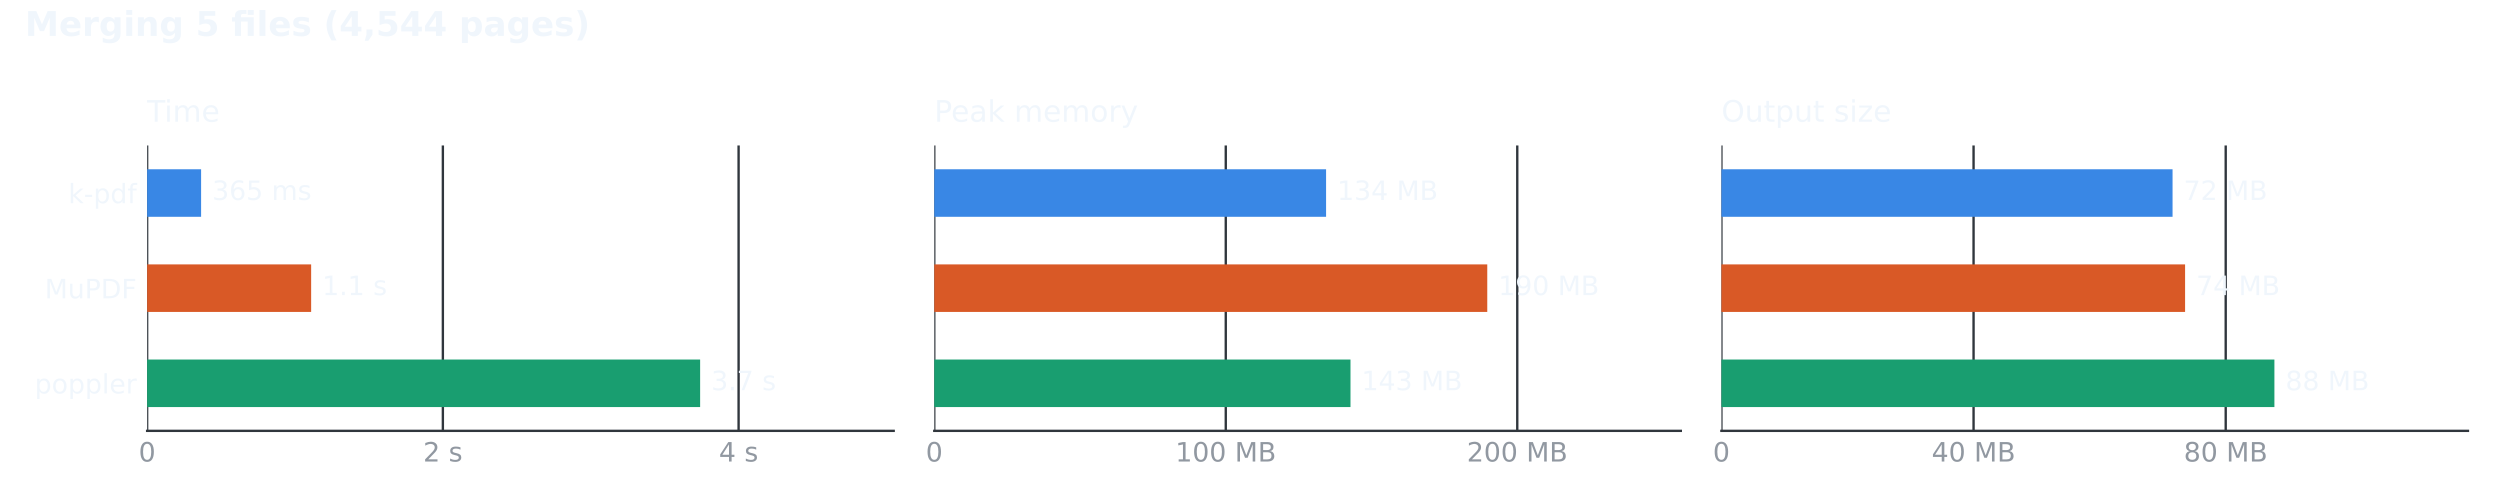
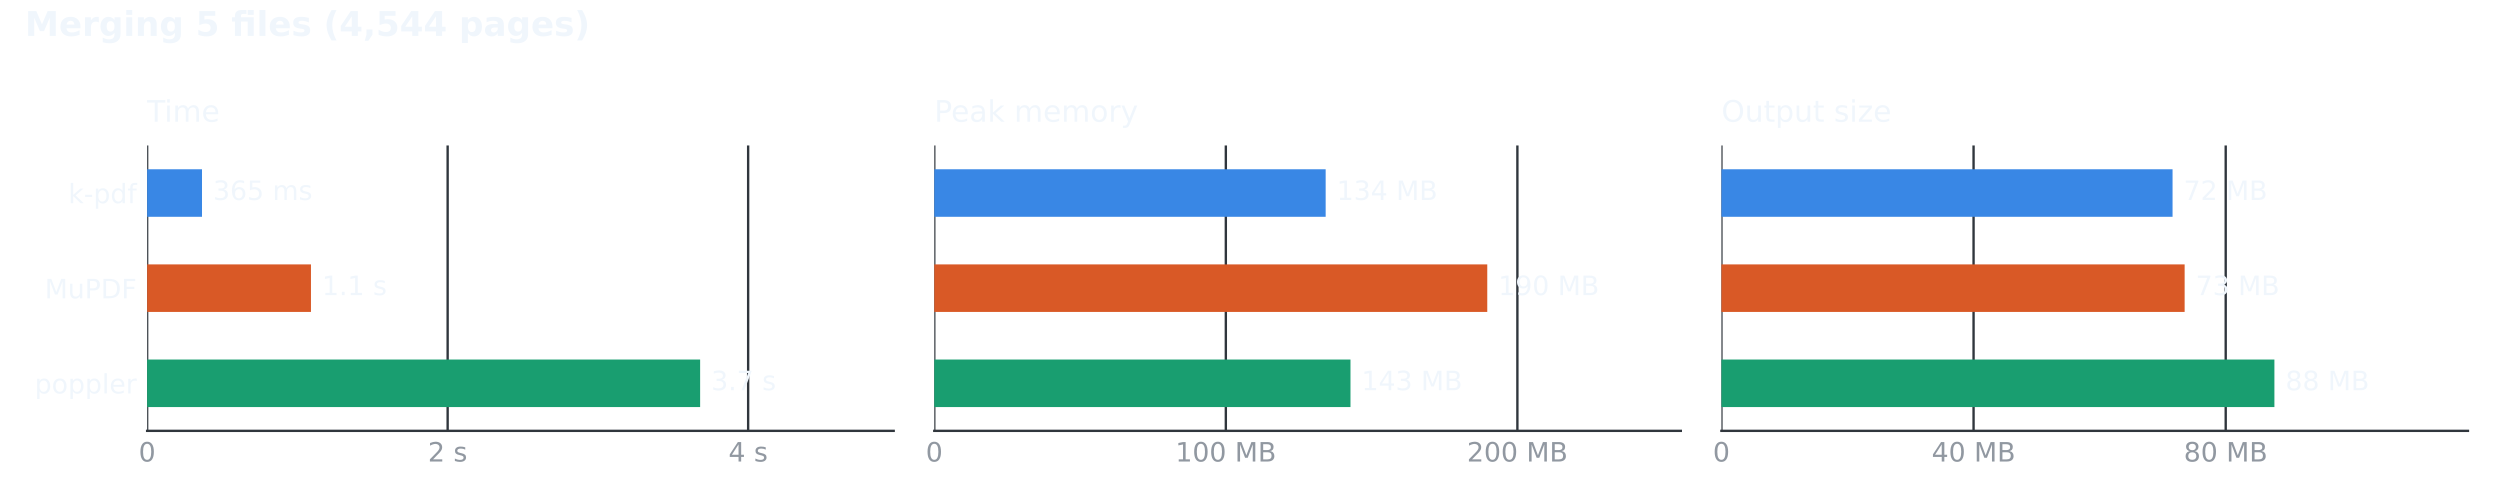
<svg xmlns="http://www.w3.org/2000/svg" xmlns:xlink="http://www.w3.org/1999/xlink" width="842.4pt" height="168.48pt" viewBox="0 0 842.4 168.48" version="1.1">
  <defs>
    <style type="text/css">*{stroke-linejoin: round; stroke-linecap: butt}</style>
  </defs>
  <g id="figure_1">
    <g id="patch_1">
      <path d="M 0 168.48  L 842.4 168.48  L 842.4 0  L 0 0  L 0 168.48  z " style="fill: none; opacity: 0" />
    </g>
    <g id="axes_1">
      <g id="patch_2">
        <path d="M 49.58 145.18  L 301.133 145.18  L 301.133 49.02  L 49.58 49.02  L 49.58 145.18  z " style="fill: none" />
      </g>
      <g id="matplotlib.axis_1">
        <g id="xtick_1">
          <g id="line2d_1">
            <path d="M 49.58 145.18  L 49.58 49.02  " clip-path="url(#pa8eb47f66b)" style="fill: none; stroke: #30363d; stroke-width: 0.8; stroke-linecap: square" />
          </g>
          <g id="line2d_2" />
          <g id="text_1">
            <g style="fill: #9198a1" transform="translate(46.71688 155.5179) scale(0.09 -0.09)">
              <defs>
                <path id="DejaVuSans-13" d="M 2034 4250  Q 1547 4250 1301 3770  Q 1056 3291 1056 2328  Q 1056 1369 1301 889  Q 1547 409 2034 409  Q 2525 409 2770 889  Q 3016 1369 3016 2328  Q 3016 3291 2770 3770  Q 2525 4250 2034 4250  z M 2034 4750  Q 2819 4750 3233 4129  Q 3647 3509 3647 2328  Q 3647 1150 3233 529  Q 2819 -91 2034 -91  Q 1250 -91 836 529  Q 422 1150 422 2328  Q 422 3509 836 4129  Q 1250 4750 2034 4750  z " transform="scale(0.015625)" />
              </defs>
              <use xlink:href="#DejaVuSans-13" />
            </g>
          </g>
        </g>
        <g id="xtick_2">
          <g id="line2d_3">
-             <path d="M 149.229 145.18  L 149.229 49.02  " clip-path="url(#pa8eb47f66b)" style="fill: none; stroke: #30363d; stroke-width: 0.8; stroke-linecap: square" />
+             <path d="M 150.838 145.18  L 150.838 49.02  " clip-path="url(#pa8eb47f66b)" style="fill: none; stroke: #30363d; stroke-width: 0.8; stroke-linecap: square" />
          </g>
          <g id="line2d_4" />
          <g id="text_2">
-             <g style="fill: #9198a1" transform="translate(142.5914 155.5179) scale(0.09 -0.09)">
+             <g style="fill: #9198a1" transform="translate(144.2001 155.5179) scale(0.09 -0.09)">
              <defs>
                <path id="DejaVuSans-15" d="M 1228 531  L 3431 531  L 3431 0  L 469 0  L 469 531  Q 828 903 1448 1529  Q 2069 2156 2228 2338  Q 2531 2678 2651 2914  Q 2772 3150 2772 3378  Q 2772 3750 2511 3984  Q 2250 4219 1831 4219  Q 1534 4219 1204 4116  Q 875 4013 500 3803  L 500 4441  Q 881 4594 1212 4672  Q 1544 4750 1819 4750  Q 2544 4750 2975 4387  Q 3406 4025 3406 3419  Q 3406 3131 3298 2873  Q 3191 2616 2906 2266  Q 2828 2175 2409 1742  Q 1991 1309 1228 531  z " transform="scale(0.015625)" />
                <path id="DejaVuSans-3" transform="scale(0.015625)" />
                <path id="DejaVuSans-56" d="M 2834 3397  L 2834 2853  Q 2591 2978 2328 3040  Q 2066 3103 1784 3103  Q 1356 3103 1142 2972  Q 928 2841 928 2578  Q 928 2378 1081 2264  Q 1234 2150 1697 2047  L 1894 2003  Q 2506 1872 2764 1633  Q 3022 1394 3022 966  Q 3022 478 2636 193  Q 2250 -91 1575 -91  Q 1294 -91 989 -36  Q 684 19 347 128  L 347 722  Q 666 556 975 473  Q 1284 391 1588 391  Q 1994 391 2212 530  Q 2431 669 2431 922  Q 2431 1156 2273 1281  Q 2116 1406 1581 1522  L 1381 1569  Q 847 1681 609 1914  Q 372 2147 372 2553  Q 372 3047 722 3315  Q 1072 3584 1716 3584  Q 2034 3584 2315 3537  Q 2597 3491 2834 3397  z " transform="scale(0.015625)" />
              </defs>
              <use xlink:href="#DejaVuSans-15" />
              <use xlink:href="#DejaVuSans-3" transform="translate(63.625 0)" />
              <use xlink:href="#DejaVuSans-56" transform="translate(95.40625 0)" />
            </g>
          </g>
        </g>
        <g id="xtick_3">
          <g id="line2d_5">
-             <path d="M 248.878 145.18  L 248.878 49.02  " clip-path="url(#pa8eb47f66b)" style="fill: none; stroke: #30363d; stroke-width: 0.8; stroke-linecap: square" />
+             <path d="M 252.095 145.18  L 252.095 49.02  " clip-path="url(#pa8eb47f66b)" style="fill: none; stroke: #30363d; stroke-width: 0.8; stroke-linecap: square" />
          </g>
          <g id="line2d_6" />
          <g id="text_3">
-             <g style="fill: #9198a1" transform="translate(242.2403 155.5179) scale(0.09 -0.09)">
+             <g style="fill: #9198a1" transform="translate(245.4578 155.5179) scale(0.09 -0.09)">
              <defs>
                <path id="DejaVuSans-17" d="M 2419 4116  L 825 1625  L 2419 1625  L 2419 4116  z M 2253 4666  L 3047 4666  L 3047 1625  L 3713 1625  L 3713 1100  L 3047 1100  L 3047 0  L 2419 0  L 2419 1100  L 313 1100  L 313 1709  L 2253 4666  z " transform="scale(0.015625)" />
              </defs>
              <use xlink:href="#DejaVuSans-17" />
              <use xlink:href="#DejaVuSans-3" transform="translate(63.625 0)" />
              <use xlink:href="#DejaVuSans-56" transform="translate(95.40625 0)" />
            </g>
          </g>
        </g>
      </g>
      <g id="matplotlib.axis_2">
        <g id="ytick_1">
          <g id="line2d_7" />
          <g id="text_4">
            <g style="fill: #f0f6fc" transform="translate(23.02594 68.46596) scale(0.09 -0.09)">
              <defs>
                <path id="DejaVuSans-4e" d="M 581 4863  L 1159 4863  L 1159 1991  L 2875 3500  L 3609 3500  L 1753 1863  L 3688 0  L 2938 0  L 1159 1709  L 1159 0  L 581 0  L 581 4863  z " transform="scale(0.015625)" />
                <path id="DejaVuSans-10" d="M 313 2009  L 1997 2009  L 1997 1497  L 313 1497  L 313 2009  z " transform="scale(0.015625)" />
                <path id="DejaVuSans-53" d="M 1159 525  L 1159 -1331  L 581 -1331  L 581 3500  L 1159 3500  L 1159 2969  Q 1341 3281 1617 3432  Q 1894 3584 2278 3584  Q 2916 3584 3314 3078  Q 3713 2572 3713 1747  Q 3713 922 3314 415  Q 2916 -91 2278 -91  Q 1894 -91 1617 61  Q 1341 213 1159 525  z M 3116 1747  Q 3116 2381 2855 2742  Q 2594 3103 2138 3103  Q 1681 3103 1420 2742  Q 1159 2381 1159 1747  Q 1159 1113 1420 752  Q 1681 391 2138 391  Q 2594 391 2855 752  Q 3116 1113 3116 1747  z " transform="scale(0.015625)" />
                <path id="DejaVuSans-47" d="M 2906 2969  L 2906 4863  L 3481 4863  L 3481 0  L 2906 0  L 2906 525  Q 2725 213 2448 61  Q 2172 -91 1784 -91  Q 1150 -91 751 415  Q 353 922 353 1747  Q 353 2572 751 3078  Q 1150 3584 1784 3584  Q 2172 3584 2448 3432  Q 2725 3281 2906 2969  z M 947 1747  Q 947 1113 1208 752  Q 1469 391 1925 391  Q 2381 391 2643 752  Q 2906 1113 2906 1747  Q 2906 2381 2643 2742  Q 2381 3103 1925 3103  Q 1469 3103 1208 2742  Q 947 2381 947 1747  z " transform="scale(0.015625)" />
                <path id="DejaVuSans-49" d="M 2375 4863  L 2375 4384  L 1825 4384  Q 1516 4384 1395 4259  Q 1275 4134 1275 3809  L 1275 3500  L 2222 3500  L 2222 3053  L 1275 3053  L 1275 0  L 697 0  L 697 3053  L 147 3053  L 147 3500  L 697 3500  L 697 3744  Q 697 4328 969 4595  Q 1241 4863 1831 4863  L 2375 4863  z " transform="scale(0.015625)" />
              </defs>
              <use xlink:href="#DejaVuSans-4e" />
              <use xlink:href="#DejaVuSans-10" transform="translate(57.90625 0)" />
              <use xlink:href="#DejaVuSans-53" transform="translate(93.98438 0)" />
              <use xlink:href="#DejaVuSans-47" transform="translate(157.4688 0)" />
              <use xlink:href="#DejaVuSans-49" transform="translate(220.9531 0)" />
            </g>
          </g>
        </g>
        <g id="ytick_2">
          <g id="line2d_8" />
          <g id="text_5">
            <g style="fill: #f0f6fc" transform="translate(15.07781 100.5189) scale(0.09 -0.09)">
              <defs>
                <path id="DejaVuSans-30" d="M 628 4666  L 1569 4666  L 2759 1491  L 3956 4666  L 4897 4666  L 4897 0  L 4281 0  L 4281 4097  L 3078 897  L 2444 897  L 1241 4097  L 1241 0  L 628 0  L 628 4666  z " transform="scale(0.015625)" />
                <path id="DejaVuSans-58" d="M 544 1381  L 544 3500  L 1119 3500  L 1119 1403  Q 1119 906 1312 657  Q 1506 409 1894 409  Q 2359 409 2629 706  Q 2900 1003 2900 1516  L 2900 3500  L 3475 3500  L 3475 0  L 2900 0  L 2900 538  Q 2691 219 2414 64  Q 2138 -91 1772 -91  Q 1169 -91 856 284  Q 544 659 544 1381  z M 1991 3584  L 1991 3584  z " transform="scale(0.015625)" />
                <path id="DejaVuSans-33" d="M 1259 4147  L 1259 2394  L 2053 2394  Q 2494 2394 2734 2622  Q 2975 2850 2975 3272  Q 2975 3691 2734 3919  Q 2494 4147 2053 4147  L 1259 4147  z M 628 4666  L 2053 4666  Q 2838 4666 3239 4311  Q 3641 3956 3641 3272  Q 3641 2581 3239 2228  Q 2838 1875 2053 1875  L 1259 1875  L 1259 0  L 628 0  L 628 4666  z " transform="scale(0.015625)" />
                <path id="DejaVuSans-27" d="M 1259 4147  L 1259 519  L 2022 519  Q 2988 519 3436 956  Q 3884 1394 3884 2338  Q 3884 3275 3436 3711  Q 2988 4147 2022 4147  L 1259 4147  z M 628 4666  L 1925 4666  Q 3281 4666 3915 4102  Q 4550 3538 4550 2338  Q 4550 1131 3912 565  Q 3275 0 1925 0  L 628 0  L 628 4666  z " transform="scale(0.015625)" />
                <path id="DejaVuSans-29" d="M 628 4666  L 3309 4666  L 3309 4134  L 1259 4134  L 1259 2759  L 3109 2759  L 3109 2228  L 1259 2228  L 1259 0  L 628 0  L 628 4666  z " transform="scale(0.015625)" />
              </defs>
              <use xlink:href="#DejaVuSans-30" />
              <use xlink:href="#DejaVuSans-58" transform="translate(86.28125 0)" />
              <use xlink:href="#DejaVuSans-33" transform="translate(149.6562 0)" />
              <use xlink:href="#DejaVuSans-27" transform="translate(209.9531 0)" />
              <use xlink:href="#DejaVuSans-29" transform="translate(286.9531 0)" />
            </g>
          </g>
        </g>
        <g id="ytick_3">
          <g id="line2d_9" />
          <g id="text_6">
            <g style="fill: #f0f6fc" transform="translate(11.69438 132.5726) scale(0.09 -0.09)">
              <defs>
                <path id="DejaVuSans-52" d="M 1959 3097  Q 1497 3097 1228 2736  Q 959 2375 959 1747  Q 959 1119 1226 758  Q 1494 397 1959 397  Q 2419 397 2687 759  Q 2956 1122 2956 1747  Q 2956 2369 2687 2733  Q 2419 3097 1959 3097  z M 1959 3584  Q 2709 3584 3137 3096  Q 3566 2609 3566 1747  Q 3566 888 3137 398  Q 2709 -91 1959 -91  Q 1206 -91 779 398  Q 353 888 353 1747  Q 353 2609 779 3096  Q 1206 3584 1959 3584  z " transform="scale(0.015625)" />
                <path id="DejaVuSans-4f" d="M 603 4863  L 1178 4863  L 1178 0  L 603 0  L 603 4863  z " transform="scale(0.015625)" />
                <path id="DejaVuSans-48" d="M 3597 1894  L 3597 1613  L 953 1613  Q 991 1019 1311 708  Q 1631 397 2203 397  Q 2534 397 2845 478  Q 3156 559 3463 722  L 3463 178  Q 3153 47 2828 -22  Q 2503 -91 2169 -91  Q 1331 -91 842 396  Q 353 884 353 1716  Q 353 2575 817 3079  Q 1281 3584 2069 3584  Q 2775 3584 3186 3129  Q 3597 2675 3597 1894  z M 3022 2063  Q 3016 2534 2758 2815  Q 2500 3097 2075 3097  Q 1594 3097 1305 2825  Q 1016 2553 972 2059  L 3022 2063  z " transform="scale(0.015625)" />
                <path id="DejaVuSans-55" d="M 2631 2963  Q 2534 3019 2420 3045  Q 2306 3072 2169 3072  Q 1681 3072 1420 2755  Q 1159 2438 1159 1844  L 1159 0  L 581 0  L 581 3500  L 1159 3500  L 1159 2956  Q 1341 3275 1631 3429  Q 1922 3584 2338 3584  Q 2397 3584 2469 3576  Q 2541 3569 2628 3553  L 2631 2963  z " transform="scale(0.015625)" />
              </defs>
              <use xlink:href="#DejaVuSans-53" />
              <use xlink:href="#DejaVuSans-52" transform="translate(63.48438 0)" />
              <use xlink:href="#DejaVuSans-53" transform="translate(124.6719 0)" />
              <use xlink:href="#DejaVuSans-53" transform="translate(188.1562 0)" />
              <use xlink:href="#DejaVuSans-4f" transform="translate(251.6406 0)" />
              <use xlink:href="#DejaVuSans-48" transform="translate(279.4219 0)" />
              <use xlink:href="#DejaVuSans-55" transform="translate(340.9531 0)" />
            </g>
          </g>
        </g>
      </g>
      <g id="patch_3">
        <path d="M 49.58 145.18  L 301.133 145.18  " style="fill: none; stroke: #30363d; stroke-width: 0.8; stroke-linejoin: miter; stroke-linecap: square" />
      </g>
      <g id="patch_4">
-         <path d="M 49.58 57.033  L 67.763 57.033  L 67.763 73.06  L 49.58 73.06  z " clip-path="url(#pa8eb47f66b)" style="fill: #3987e5" />
+         <path d="M 49.58 57.033  L 68.067 57.033  L 68.067 73.06  L 49.58 73.06  z " clip-path="url(#pa8eb47f66b)" style="fill: #3987e5" />
      </g>
      <g id="patch_5">
-         <path d="M 49.58 89.087  L 104.843 89.087  L 104.843 105.113  L 49.58 105.113  z " clip-path="url(#pa8eb47f66b)" style="fill: #d95926" />
+         <path d="M 49.58 89.087  L 104.784 89.087  L 104.784 105.113  L 49.58 105.113  z " clip-path="url(#pa8eb47f66b)" style="fill: #d95926" />
      </g>
      <g id="patch_6">
        <path d="M 49.58 121.14  L 235.916 121.14  L 235.916 137.167  L 49.58 137.167  z " clip-path="url(#pa8eb47f66b)" style="fill: #199e70" />
      </g>
      <g id="text_7">
-         <g style="fill: #f0f6fc" transform="translate(71.48925 67.38456) scale(0.09 -0.09)">
+         <g style="fill: #f0f6fc" transform="translate(71.79346 67.38456) scale(0.09 -0.09)">
          <defs>
            <path id="DejaVuSans-16" d="M 2597 2516  Q 3050 2419 3304 2112  Q 3559 1806 3559 1356  Q 3559 666 3084 287  Q 2609 -91 1734 -91  Q 1441 -91 1130 -33  Q 819 25 488 141  L 488 750  Q 750 597 1062 519  Q 1375 441 1716 441  Q 2309 441 2620 675  Q 2931 909 2931 1356  Q 2931 1769 2642 2001  Q 2353 2234 1838 2234  L 1294 2234  L 1294 2753  L 1863 2753  Q 2328 2753 2575 2939  Q 2822 3125 2822 3475  Q 2822 3834 2567 4026  Q 2313 4219 1838 4219  Q 1578 4219 1281 4162  Q 984 4106 628 3988  L 628 4550  Q 988 4650 1302 4700  Q 1616 4750 1894 4750  Q 2613 4750 3031 4423  Q 3450 4097 3450 3541  Q 3450 3153 3228 2886  Q 3006 2619 2597 2516  z " transform="scale(0.015625)" />
            <path id="DejaVuSans-19" d="M 2113 2584  Q 1688 2584 1439 2293  Q 1191 2003 1191 1497  Q 1191 994 1439 701  Q 1688 409 2113 409  Q 2538 409 2786 701  Q 3034 994 3034 1497  Q 3034 2003 2786 2293  Q 2538 2584 2113 2584  z M 3366 4563  L 3366 3988  Q 3128 4100 2886 4159  Q 2644 4219 2406 4219  Q 1781 4219 1451 3797  Q 1122 3375 1075 2522  Q 1259 2794 1537 2939  Q 1816 3084 2150 3084  Q 2853 3084 3261 2657  Q 3669 2231 3669 1497  Q 3669 778 3244 343  Q 2819 -91 2113 -91  Q 1303 -91 875 529  Q 447 1150 447 2328  Q 447 3434 972 4092  Q 1497 4750 2381 4750  Q 2619 4750 2861 4703  Q 3103 4656 3366 4563  z " transform="scale(0.015625)" />
            <path id="DejaVuSans-18" d="M 691 4666  L 3169 4666  L 3169 4134  L 1269 4134  L 1269 2991  Q 1406 3038 1543 3061  Q 1681 3084 1819 3084  Q 2600 3084 3056 2656  Q 3513 2228 3513 1497  Q 3513 744 3044 326  Q 2575 -91 1722 -91  Q 1428 -91 1123 -41  Q 819 9 494 109  L 494 744  Q 775 591 1075 516  Q 1375 441 1709 441  Q 2250 441 2565 725  Q 2881 1009 2881 1497  Q 2881 1984 2565 2268  Q 2250 2553 1709 2553  Q 1456 2553 1204 2497  Q 953 2441 691 2322  L 691 4666  z " transform="scale(0.015625)" />
            <path id="DejaVuSans-50" d="M 3328 2828  Q 3544 3216 3844 3400  Q 4144 3584 4550 3584  Q 5097 3584 5394 3201  Q 5691 2819 5691 2113  L 5691 0  L 5113 0  L 5113 2094  Q 5113 2597 4934 2840  Q 4756 3084 4391 3084  Q 3944 3084 3684 2787  Q 3425 2491 3425 1978  L 3425 0  L 2847 0  L 2847 2094  Q 2847 2600 2669 2842  Q 2491 3084 2119 3084  Q 1678 3084 1418 2786  Q 1159 2488 1159 1978  L 1159 0  L 581 0  L 581 3500  L 1159 3500  L 1159 2956  Q 1356 3278 1631 3431  Q 1906 3584 2284 3584  Q 2666 3584 2933 3390  Q 3200 3197 3328 2828  z " transform="scale(0.015625)" />
          </defs>
          <use xlink:href="#DejaVuSans-16" />
          <use xlink:href="#DejaVuSans-19" transform="translate(63.625 0)" />
          <use xlink:href="#DejaVuSans-18" transform="translate(127.25 0)" />
          <use xlink:href="#DejaVuSans-3" transform="translate(190.875 0)" />
          <use xlink:href="#DejaVuSans-50" transform="translate(222.6562 0)" />
          <use xlink:href="#DejaVuSans-56" transform="translate(320.0625 0)" />
        </g>
      </g>
      <g id="text_8">
-         <g style="fill: #f0f6fc" transform="translate(108.5693 99.43789) scale(0.09 -0.09)">
+         <g style="fill: #f0f6fc" transform="translate(108.5104 99.43789) scale(0.09 -0.09)">
          <defs>
            <path id="DejaVuSans-14" d="M 794 531  L 1825 531  L 1825 4091  L 703 3866  L 703 4441  L 1819 4666  L 2450 4666  L 2450 531  L 3481 531  L 3481 0  L 794 0  L 794 531  z " transform="scale(0.015625)" />
            <path id="DejaVuSans-11" d="M 684 794  L 1344 794  L 1344 0  L 684 0  L 684 794  z " transform="scale(0.015625)" />
          </defs>
          <use xlink:href="#DejaVuSans-14" />
          <use xlink:href="#DejaVuSans-11" transform="translate(63.625 0)" />
          <use xlink:href="#DejaVuSans-14" transform="translate(95.40625 0)" />
          <use xlink:href="#DejaVuSans-3" transform="translate(159.0312 0)" />
          <use xlink:href="#DejaVuSans-56" transform="translate(190.8125 0)" />
        </g>
      </g>
      <g id="text_9">
        <g style="fill: #f0f6fc" transform="translate(239.6425 131.4912) scale(0.09 -0.09)">
          <defs>
            <path id="DejaVuSans-1a" d="M 525 4666  L 3525 4666  L 3525 4397  L 1831 0  L 1172 0  L 2766 4134  L 525 4134  L 525 4666  z " transform="scale(0.015625)" />
          </defs>
          <use xlink:href="#DejaVuSans-16" />
          <use xlink:href="#DejaVuSans-11" transform="translate(63.625 0)" />
          <use xlink:href="#DejaVuSans-1a" transform="translate(95.40625 0)" />
          <use xlink:href="#DejaVuSans-3" transform="translate(159.0312 0)" />
          <use xlink:href="#DejaVuSans-56" transform="translate(190.8125 0)" />
        </g>
      </g>
      <g id="text_10">
        <g style="fill: #f0f6fc" transform="translate(49.58 41.02) scale(0.1 -0.1)">
          <defs>
            <path id="DejaVuSans-37" d="M -19 4666  L 3928 4666  L 3928 4134  L 2272 4134  L 2272 0  L 1638 0  L 1638 4134  L -19 4134  L -19 4666  z " transform="scale(0.015625)" />
            <path id="DejaVuSans-4c" d="M 603 3500  L 1178 3500  L 1178 0  L 603 0  L 603 3500  z M 603 4863  L 1178 4863  L 1178 4134  L 603 4134  L 603 4863  z " transform="scale(0.015625)" />
          </defs>
          <use xlink:href="#DejaVuSans-37" />
          <use xlink:href="#DejaVuSans-4c" transform="translate(58 0)" />
          <use xlink:href="#DejaVuSans-50" transform="translate(85.78125 0)" />
          <use xlink:href="#DejaVuSans-48" transform="translate(183.1875 0)" />
        </g>
      </g>
    </g>
    <g id="axes_2">
      <g id="patch_7">
        <path d="M 314.813 145.18  L 566.367 145.18  L 566.367 49.02  L 314.813 49.02  L 314.813 145.18  z " style="fill: none" />
      </g>
      <g id="matplotlib.axis_3">
        <g id="xtick_4">
          <g id="line2d_10">
            <path d="M 314.813 145.18  L 314.813 49.02  " clip-path="url(#pdaeffea987)" style="fill: none; stroke: #30363d; stroke-width: 0.8; stroke-linecap: square" />
          </g>
          <g id="line2d_11" />
          <g id="text_11">
            <g style="fill: #9198a1" transform="translate(311.9502 155.5179) scale(0.09 -0.09)">
              <use xlink:href="#DejaVuSans-13" />
            </g>
          </g>
        </g>
        <g id="xtick_5">
          <g id="line2d_12">
-             <path d="M 413.035 145.18  L 413.035 49.02  " clip-path="url(#pdaeffea987)" style="fill: none; stroke: #30363d; stroke-width: 0.8; stroke-linecap: square" />
+             <path d="M 413.056 145.18  L 413.056 49.02  " clip-path="url(#pdaeffea987)" style="fill: none; stroke: #30363d; stroke-width: 0.8; stroke-linecap: square" />
          </g>
          <g id="line2d_13" />
          <g id="text_12">
-             <g style="fill: #9198a1" transform="translate(396.0449 155.5179) scale(0.09 -0.09)">
+             <g style="fill: #9198a1" transform="translate(396.0662 155.5179) scale(0.09 -0.09)">
              <defs>
                <path id="DejaVuSans-25" d="M 1259 2228  L 1259 519  L 2272 519  Q 2781 519 3026 730  Q 3272 941 3272 1375  Q 3272 1813 3026 2020  Q 2781 2228 2272 2228  L 1259 2228  z M 1259 4147  L 1259 2741  L 2194 2741  Q 2656 2741 2882 2914  Q 3109 3088 3109 3444  Q 3109 3797 2882 3972  Q 2656 4147 2194 4147  L 1259 4147  z M 628 4666  L 2241 4666  Q 2963 4666 3353 4366  Q 3744 4066 3744 3513  Q 3744 3084 3544 2831  Q 3344 2578 2956 2516  Q 3422 2416 3680 2098  Q 3938 1781 3938 1306  Q 3938 681 3513 340  Q 3088 0 2303 0  L 628 0  L 628 4666  z " transform="scale(0.015625)" />
              </defs>
              <use xlink:href="#DejaVuSans-14" />
              <use xlink:href="#DejaVuSans-13" transform="translate(63.625 0)" />
              <use xlink:href="#DejaVuSans-13" transform="translate(127.25 0)" />
              <use xlink:href="#DejaVuSans-3" transform="translate(190.875 0)" />
              <use xlink:href="#DejaVuSans-30" transform="translate(222.6562 0)" />
              <use xlink:href="#DejaVuSans-25" transform="translate(308.9375 0)" />
            </g>
          </g>
        </g>
        <g id="xtick_6">
          <g id="line2d_14">
-             <path d="M 511.256 145.18  L 511.256 49.02  " clip-path="url(#pdaeffea987)" style="fill: none; stroke: #30363d; stroke-width: 0.8; stroke-linecap: square" />
+             <path d="M 511.298 145.18  L 511.298 49.02  " clip-path="url(#pdaeffea987)" style="fill: none; stroke: #30363d; stroke-width: 0.8; stroke-linecap: square" />
          </g>
          <g id="line2d_15" />
          <g id="text_13">
-             <g style="fill: #9198a1" transform="translate(494.2662 155.5179) scale(0.09 -0.09)">
+             <g style="fill: #9198a1" transform="translate(494.3086 155.5179) scale(0.09 -0.09)">
              <use xlink:href="#DejaVuSans-15" />
              <use xlink:href="#DejaVuSans-13" transform="translate(63.625 0)" />
              <use xlink:href="#DejaVuSans-13" transform="translate(127.25 0)" />
              <use xlink:href="#DejaVuSans-3" transform="translate(190.875 0)" />
              <use xlink:href="#DejaVuSans-30" transform="translate(222.6562 0)" />
              <use xlink:href="#DejaVuSans-25" transform="translate(308.9375 0)" />
            </g>
          </g>
        </g>
      </g>
      <g id="matplotlib.axis_4">
        <g id="ytick_4">
          <g id="line2d_16" />
        </g>
        <g id="ytick_5">
          <g id="line2d_17" />
        </g>
        <g id="ytick_6">
          <g id="line2d_18" />
        </g>
      </g>
      <g id="patch_8">
        <path d="M 314.813 145.18  L 566.367 145.18  " style="fill: none; stroke: #30363d; stroke-width: 0.8; stroke-linejoin: miter; stroke-linecap: square" />
      </g>
      <g id="patch_9">
-         <path d="M 314.813 57.033  L 446.837 57.033  L 446.837 73.06  L 314.813 73.06  z " clip-path="url(#pdaeffea987)" style="fill: #3987e5" />
+         <path d="M 314.813 57.033  L 446.696 57.033  L 446.696 73.06  L 314.813 73.06  z " clip-path="url(#pdaeffea987)" style="fill: #3987e5" />
      </g>
      <g id="patch_10">
        <path d="M 314.813 89.087  L 501.149 89.087  L 501.149 105.113  L 314.813 105.113  z " clip-path="url(#pdaeffea987)" style="fill: #d95926" />
      </g>
      <g id="patch_11">
-         <path d="M 314.813 121.14  L 455.06 121.14  L 455.06 137.167  L 314.813 137.167  z " clip-path="url(#pdaeffea987)" style="fill: #199e70" />
+         <path d="M 314.813 121.14  L 455.058 121.14  L 455.058 137.167  L 314.813 137.167  z " clip-path="url(#pdaeffea987)" style="fill: #199e70" />
      </g>
      <g id="text_14">
-         <g style="fill: #f0f6fc" transform="translate(450.5634 67.38456) scale(0.09 -0.09)">
+         <g style="fill: #f0f6fc" transform="translate(450.423 67.38456) scale(0.09 -0.09)">
          <use xlink:href="#DejaVuSans-14" />
          <use xlink:href="#DejaVuSans-16" transform="translate(63.625 0)" />
          <use xlink:href="#DejaVuSans-17" transform="translate(127.25 0)" />
          <use xlink:href="#DejaVuSans-3" transform="translate(190.875 0)" />
          <use xlink:href="#DejaVuSans-30" transform="translate(222.6562 0)" />
          <use xlink:href="#DejaVuSans-25" transform="translate(308.9375 0)" />
        </g>
      </g>
      <g id="text_15">
        <g style="fill: #f0f6fc" transform="translate(504.8759 99.43789) scale(0.09 -0.09)">
          <defs>
            <path id="DejaVuSans-1c" d="M 703 97  L 703 672  Q 941 559 1184 500  Q 1428 441 1663 441  Q 2288 441 2617 861  Q 2947 1281 2994 2138  Q 2813 1869 2534 1725  Q 2256 1581 1919 1581  Q 1219 1581 811 2004  Q 403 2428 403 3163  Q 403 3881 828 4315  Q 1253 4750 1959 4750  Q 2769 4750 3195 4129  Q 3622 3509 3622 2328  Q 3622 1225 3098 567  Q 2575 -91 1691 -91  Q 1453 -91 1209 -44  Q 966 3 703 97  z M 1959 2075  Q 2384 2075 2632 2365  Q 2881 2656 2881 3163  Q 2881 3666 2632 3958  Q 2384 4250 1959 4250  Q 1534 4250 1286 3958  Q 1038 3666 1038 3163  Q 1038 2656 1286 2365  Q 1534 2075 1959 2075  z " transform="scale(0.015625)" />
          </defs>
          <use xlink:href="#DejaVuSans-14" />
          <use xlink:href="#DejaVuSans-1c" transform="translate(63.625 0)" />
          <use xlink:href="#DejaVuSans-13" transform="translate(127.25 0)" />
          <use xlink:href="#DejaVuSans-3" transform="translate(190.875 0)" />
          <use xlink:href="#DejaVuSans-30" transform="translate(222.6562 0)" />
          <use xlink:href="#DejaVuSans-25" transform="translate(308.9375 0)" />
        </g>
      </g>
      <g id="text_16">
-         <g style="fill: #f0f6fc" transform="translate(458.7867 131.4912) scale(0.09 -0.09)">
+         <g style="fill: #f0f6fc" transform="translate(458.7848 131.4912) scale(0.09 -0.09)">
          <use xlink:href="#DejaVuSans-14" />
          <use xlink:href="#DejaVuSans-17" transform="translate(63.625 0)" />
          <use xlink:href="#DejaVuSans-16" transform="translate(127.25 0)" />
          <use xlink:href="#DejaVuSans-3" transform="translate(190.875 0)" />
          <use xlink:href="#DejaVuSans-30" transform="translate(222.6562 0)" />
          <use xlink:href="#DejaVuSans-25" transform="translate(308.9375 0)" />
        </g>
      </g>
      <g id="text_17">
        <g style="fill: #f0f6fc" transform="translate(314.8133 41.02) scale(0.1 -0.1)">
          <defs>
            <path id="DejaVuSans-44" d="M 2194 1759  Q 1497 1759 1228 1600  Q 959 1441 959 1056  Q 959 750 1161 570  Q 1363 391 1709 391  Q 2188 391 2477 730  Q 2766 1069 2766 1631  L 2766 1759  L 2194 1759  z M 3341 1997  L 3341 0  L 2766 0  L 2766 531  Q 2569 213 2275 61  Q 1981 -91 1556 -91  Q 1019 -91 701 211  Q 384 513 384 1019  Q 384 1609 779 1909  Q 1175 2209 1959 2209  L 2766 2209  L 2766 2266  Q 2766 2663 2505 2880  Q 2244 3097 1772 3097  Q 1472 3097 1187 3025  Q 903 2953 641 2809  L 641 3341  Q 956 3463 1253 3523  Q 1550 3584 1831 3584  Q 2591 3584 2966 3190  Q 3341 2797 3341 1997  z " transform="scale(0.015625)" />
            <path id="DejaVuSans-5c" d="M 2059 -325  Q 1816 -950 1584 -1140  Q 1353 -1331 966 -1331  L 506 -1331  L 506 -850  L 844 -850  Q 1081 -850 1212 -737  Q 1344 -625 1503 -206  L 1606 56  L 191 3500  L 800 3500  L 1894 763  L 2988 3500  L 3597 3500  L 2059 -325  z " transform="scale(0.015625)" />
          </defs>
          <use xlink:href="#DejaVuSans-33" />
          <use xlink:href="#DejaVuSans-48" transform="translate(56.73438 0)" />
          <use xlink:href="#DejaVuSans-44" transform="translate(118.2656 0)" />
          <use xlink:href="#DejaVuSans-4e" transform="translate(179.5469 0)" />
          <use xlink:href="#DejaVuSans-3" transform="translate(237.4531 0)" />
          <use xlink:href="#DejaVuSans-50" transform="translate(269.2344 0)" />
          <use xlink:href="#DejaVuSans-48" transform="translate(366.6406 0)" />
          <use xlink:href="#DejaVuSans-50" transform="translate(428.1719 0)" />
          <use xlink:href="#DejaVuSans-52" transform="translate(525.5781 0)" />
          <use xlink:href="#DejaVuSans-55" transform="translate(586.7656 0)" />
          <use xlink:href="#DejaVuSans-5c" transform="translate(627.875 0)" />
        </g>
      </g>
    </g>
    <g id="axes_3">
      <g id="patch_12">
        <path d="M 580.047 145.18  L 831.6 145.18  L 831.6 49.02  L 580.047 49.02  L 580.047 145.18  z " style="fill: none" />
      </g>
      <g id="matplotlib.axis_5">
        <g id="xtick_7">
          <g id="line2d_19">
            <path d="M 580.047 145.18  L 580.047 49.02  " clip-path="url(#p97c9fe1e2c)" style="fill: none; stroke: #30363d; stroke-width: 0.8; stroke-linecap: square" />
          </g>
          <g id="line2d_20" />
          <g id="text_18">
            <g style="fill: #9198a1" transform="translate(577.1835 155.5179) scale(0.09 -0.09)">
              <use xlink:href="#DejaVuSans-13" />
            </g>
          </g>
        </g>
        <g id="xtick_8">
          <g id="line2d_21">
            <path d="M 665.011 145.18  L 665.011 49.02  " clip-path="url(#p97c9fe1e2c)" style="fill: none; stroke: #30363d; stroke-width: 0.8; stroke-linecap: square" />
          </g>
          <g id="line2d_22" />
          <g id="text_19">
            <g style="fill: #9198a1" transform="translate(650.8844 155.5179) scale(0.09 -0.09)">
              <use xlink:href="#DejaVuSans-17" />
              <use xlink:href="#DejaVuSans-13" transform="translate(63.625 0)" />
              <use xlink:href="#DejaVuSans-3" transform="translate(127.25 0)" />
              <use xlink:href="#DejaVuSans-30" transform="translate(159.0312 0)" />
              <use xlink:href="#DejaVuSans-25" transform="translate(245.3125 0)" />
            </g>
          </g>
        </g>
        <g id="xtick_9">
          <g id="line2d_23">
            <path d="M 749.975 145.18  L 749.975 49.02  " clip-path="url(#p97c9fe1e2c)" style="fill: none; stroke: #30363d; stroke-width: 0.8; stroke-linecap: square" />
          </g>
          <g id="line2d_24" />
          <g id="text_20">
            <g style="fill: #9198a1" transform="translate(735.8486 155.5179) scale(0.09 -0.09)">
              <defs>
                <path id="DejaVuSans-1b" d="M 2034 2216  Q 1584 2216 1326 1975  Q 1069 1734 1069 1313  Q 1069 891 1326 650  Q 1584 409 2034 409  Q 2484 409 2743 651  Q 3003 894 3003 1313  Q 3003 1734 2745 1975  Q 2488 2216 2034 2216  z M 1403 2484  Q 997 2584 770 2862  Q 544 3141 544 3541  Q 544 4100 942 4425  Q 1341 4750 2034 4750  Q 2731 4750 3128 4425  Q 3525 4100 3525 3541  Q 3525 3141 3298 2862  Q 3072 2584 2669 2484  Q 3125 2378 3379 2068  Q 3634 1759 3634 1313  Q 3634 634 3220 271  Q 2806 -91 2034 -91  Q 1263 -91 848 271  Q 434 634 434 1313  Q 434 1759 690 2068  Q 947 2378 1403 2484  z M 1172 3481  Q 1172 3119 1398 2916  Q 1625 2713 2034 2713  Q 2441 2713 2670 2916  Q 2900 3119 2900 3481  Q 2900 3844 2670 4047  Q 2441 4250 2034 4250  Q 1625 4250 1398 4047  Q 1172 3844 1172 3481  z " transform="scale(0.015625)" />
              </defs>
              <use xlink:href="#DejaVuSans-1b" />
              <use xlink:href="#DejaVuSans-13" transform="translate(63.625 0)" />
              <use xlink:href="#DejaVuSans-3" transform="translate(127.25 0)" />
              <use xlink:href="#DejaVuSans-30" transform="translate(159.0312 0)" />
              <use xlink:href="#DejaVuSans-25" transform="translate(245.3125 0)" />
            </g>
          </g>
        </g>
      </g>
      <g id="matplotlib.axis_6">
        <g id="ytick_7">
          <g id="line2d_25" />
        </g>
        <g id="ytick_8">
          <g id="line2d_26" />
        </g>
        <g id="ytick_9">
          <g id="line2d_27" />
        </g>
      </g>
      <g id="patch_13">
        <path d="M 580.047 145.18  L 831.6 145.18  " style="fill: none; stroke: #30363d; stroke-width: 0.8; stroke-linejoin: miter; stroke-linecap: square" />
      </g>
      <g id="patch_14">
        <path d="M 580.047 57.033  L 732.065 57.033  L 732.065 73.06  L 580.047 73.06  z " clip-path="url(#p97c9fe1e2c)" style="fill: #3987e5" />
      </g>
      <g id="patch_15">
-         <path d="M 580.047 89.087  L 736.287 89.087  L 736.287 105.113  L 580.047 105.113  z " clip-path="url(#p97c9fe1e2c)" style="fill: #d95926" />
+         <path d="M 580.047 89.087  L 736.137 89.087  L 736.137 105.113  L 580.047 105.113  z " clip-path="url(#p97c9fe1e2c)" style="fill: #d95926" />
      </g>
      <g id="patch_16">
        <path d="M 580.047 121.14  L 766.382 121.14  L 766.382 137.167  L 580.047 137.167  z " clip-path="url(#p97c9fe1e2c)" style="fill: #199e70" />
      </g>
      <g id="text_21">
        <g style="fill: #f0f6fc" transform="translate(735.7918 67.38456) scale(0.09 -0.09)">
          <use xlink:href="#DejaVuSans-1a" />
          <use xlink:href="#DejaVuSans-15" transform="translate(63.625 0)" />
          <use xlink:href="#DejaVuSans-3" transform="translate(127.25 0)" />
          <use xlink:href="#DejaVuSans-30" transform="translate(159.0312 0)" />
          <use xlink:href="#DejaVuSans-25" transform="translate(245.3125 0)" />
        </g>
      </g>
      <g id="text_22">
-         <g style="fill: #f0f6fc" transform="translate(740.0139 99.43789) scale(0.09 -0.09)">
+         <g style="fill: #f0f6fc" transform="translate(739.8642 99.43789) scale(0.09 -0.09)">
          <use xlink:href="#DejaVuSans-1a" />
-           <use xlink:href="#DejaVuSans-17" transform="translate(63.625 0)" />
+           <use xlink:href="#DejaVuSans-16" transform="translate(63.625 0)" />
          <use xlink:href="#DejaVuSans-3" transform="translate(127.25 0)" />
          <use xlink:href="#DejaVuSans-30" transform="translate(159.0312 0)" />
          <use xlink:href="#DejaVuSans-25" transform="translate(245.3125 0)" />
        </g>
      </g>
      <g id="text_23">
        <g style="fill: #f0f6fc" transform="translate(770.1092 131.4912) scale(0.09 -0.09)">
          <use xlink:href="#DejaVuSans-1b" />
          <use xlink:href="#DejaVuSans-1b" transform="translate(63.625 0)" />
          <use xlink:href="#DejaVuSans-3" transform="translate(127.25 0)" />
          <use xlink:href="#DejaVuSans-30" transform="translate(159.0312 0)" />
          <use xlink:href="#DejaVuSans-25" transform="translate(245.3125 0)" />
        </g>
      </g>
      <g id="text_24">
        <g style="fill: #f0f6fc" transform="translate(580.0467 41.02) scale(0.1 -0.1)">
          <defs>
            <path id="DejaVuSans-32" d="M 2522 4238  Q 1834 4238 1429 3725  Q 1025 3213 1025 2328  Q 1025 1447 1429 934  Q 1834 422 2522 422  Q 3209 422 3611 934  Q 4013 1447 4013 2328  Q 4013 3213 3611 3725  Q 3209 4238 2522 4238  z M 2522 4750  Q 3503 4750 4090 4092  Q 4678 3434 4678 2328  Q 4678 1225 4090 567  Q 3503 -91 2522 -91  Q 1538 -91 948 565  Q 359 1222 359 2328  Q 359 3434 948 4092  Q 1538 4750 2522 4750  z " transform="scale(0.015625)" />
            <path id="DejaVuSans-57" d="M 1172 4494  L 1172 3500  L 2356 3500  L 2356 3053  L 1172 3053  L 1172 1153  Q 1172 725 1289 603  Q 1406 481 1766 481  L 2356 481  L 2356 0  L 1766 0  Q 1100 0 847 248  Q 594 497 594 1153  L 594 3053  L 172 3053  L 172 3500  L 594 3500  L 594 4494  L 1172 4494  z " transform="scale(0.015625)" />
            <path id="DejaVuSans-5d" d="M 353 3500  L 3084 3500  L 3084 2975  L 922 459  L 3084 459  L 3084 0  L 275 0  L 275 525  L 2438 3041  L 353 3041  L 353 3500  z " transform="scale(0.015625)" />
          </defs>
          <use xlink:href="#DejaVuSans-32" />
          <use xlink:href="#DejaVuSans-58" transform="translate(78.71875 0)" />
          <use xlink:href="#DejaVuSans-57" transform="translate(142.0938 0)" />
          <use xlink:href="#DejaVuSans-53" transform="translate(181.2969 0)" />
          <use xlink:href="#DejaVuSans-58" transform="translate(244.7812 0)" />
          <use xlink:href="#DejaVuSans-57" transform="translate(308.1562 0)" />
          <use xlink:href="#DejaVuSans-3" transform="translate(347.3594 0)" />
          <use xlink:href="#DejaVuSans-56" transform="translate(379.1406 0)" />
          <use xlink:href="#DejaVuSans-4c" transform="translate(431.2344 0)" />
          <use xlink:href="#DejaVuSans-5d" transform="translate(459.0156 0)" />
          <use xlink:href="#DejaVuSans-48" transform="translate(511.5 0)" />
        </g>
      </g>
    </g>
    <g id="text_25">
      <g style="fill: #f0f6fc" transform="translate(8.424 12.1078) scale(0.115 -0.115)">
        <defs>
          <path id="DejaVuSans-Bold-30" d="M 588 4666  L 2119 4666  L 3181 2169  L 4250 4666  L 5778 4666  L 5778 0  L 4641 0  L 4641 3413  L 3566 897  L 2803 897  L 1728 3413  L 1728 0  L 588 0  L 588 4666  z " transform="scale(0.015625)" />
          <path id="DejaVuSans-Bold-48" d="M 4031 1759  L 4031 1441  L 1416 1441  Q 1456 1047 1700 850  Q 1944 653 2381 653  Q 2734 653 3104 758  Q 3475 863 3866 1075  L 3866 213  Q 3469 63 3072 -14  Q 2675 -91 2278 -91  Q 1328 -91 801 392  Q 275 875 275 1747  Q 275 2603 792 3093  Q 1309 3584 2216 3584  Q 3041 3584 3536 3087  Q 4031 2591 4031 1759  z M 2881 2131  Q 2881 2450 2695 2645  Q 2509 2841 2209 2841  Q 1884 2841 1681 2658  Q 1478 2475 1428 2131  L 2881 2131  z " transform="scale(0.015625)" />
          <path id="DejaVuSans-Bold-55" d="M 3138 2547  Q 2991 2616 2845 2648  Q 2700 2681 2553 2681  Q 2122 2681 1889 2404  Q 1656 2128 1656 1613  L 1656 0  L 538 0  L 538 3500  L 1656 3500  L 1656 2925  Q 1872 3269 2151 3426  Q 2431 3584 2822 3584  Q 2878 3584 2943 3579  Q 3009 3575 3134 3559  L 3138 2547  z " transform="scale(0.015625)" />
          <path id="DejaVuSans-Bold-4a" d="M 2919 594  Q 2688 288 2409 144  Q 2131 0 1766 0  Q 1125 0 706 504  Q 288 1009 288 1791  Q 288 2575 706 3076  Q 1125 3578 1766 3578  Q 2131 3578 2409 3434  Q 2688 3291 2919 2981  L 2919 3500  L 4044 3500  L 4044 353  Q 4044 -491 3511 -936  Q 2978 -1381 1966 -1381  Q 1638 -1381 1331 -1331  Q 1025 -1281 716 -1178  L 716 -306  Q 1009 -475 1290 -558  Q 1572 -641 1856 -641  Q 2406 -641 2662 -400  Q 2919 -159 2919 353  L 2919 594  z M 2181 2772  Q 1834 2772 1640 2515  Q 1447 2259 1447 1791  Q 1447 1309 1634 1061  Q 1822 813 2181 813  Q 2531 813 2725 1069  Q 2919 1325 2919 1791  Q 2919 2259 2725 2515  Q 2531 2772 2181 2772  z " transform="scale(0.015625)" />
          <path id="DejaVuSans-Bold-4c" d="M 538 3500  L 1656 3500  L 1656 0  L 538 0  L 538 3500  z M 538 4863  L 1656 4863  L 1656 3950  L 538 3950  L 538 4863  z " transform="scale(0.015625)" />
          <path id="DejaVuSans-Bold-51" d="M 4056 2131  L 4056 0  L 2931 0  L 2931 347  L 2931 1631  Q 2931 2084 2911 2256  Q 2891 2428 2841 2509  Q 2775 2619 2662 2680  Q 2550 2741 2406 2741  Q 2056 2741 1856 2470  Q 1656 2200 1656 1722  L 1656 0  L 538 0  L 538 3500  L 1656 3500  L 1656 2988  Q 1909 3294 2193 3439  Q 2478 3584 2822 3584  Q 3428 3584 3742 3212  Q 4056 2841 4056 2131  z " transform="scale(0.015625)" />
          <path id="DejaVuSans-Bold-3" transform="scale(0.015625)" />
          <path id="DejaVuSans-Bold-18" d="M 678 4666  L 3669 4666  L 3669 3781  L 1638 3781  L 1638 3059  Q 1775 3097 1914 3117  Q 2053 3138 2203 3138  Q 3056 3138 3531 2711  Q 4006 2284 4006 1522  Q 4006 766 3489 337  Q 2972 -91 2053 -91  Q 1656 -91 1267 -14  Q 878 63 494 219  L 494 1166  Q 875 947 1217 837  Q 1559 728 1863 728  Q 2300 728 2551 942  Q 2803 1156 2803 1522  Q 2803 1891 2551 2103  Q 2300 2316 1863 2316  Q 1603 2316 1309 2248  Q 1016 2181 678 2041  L 678 4666  z " transform="scale(0.015625)" />
          <path id="DejaVuSans-Bold-13ab" d="M 3078 4863  L 4206 4863  L 4206 3950  L 3078 3950  L 3078 4863  z M 2847 4863  L 2847 4128  L 2228 4128  Q 1994 4128 1903 4042  Q 1813 3956 1813 3744  L 1813 3500  L 4206 3500  L 4206 0  L 3078 0  L 3078 2700  L 1813 2700  L 1813 0  L 684 0  L 684 2700  L 134 2700  L 134 3500  L 684 3500  L 684 3744  Q 684 4316 1003 4589  Q 1322 4863 1991 4863  L 2847 4863  z " transform="scale(0.015625)" />
          <path id="DejaVuSans-Bold-4f" d="M 538 4863  L 1656 4863  L 1656 0  L 538 0  L 538 4863  z " transform="scale(0.015625)" />
          <path id="DejaVuSans-Bold-56" d="M 3272 3391  L 3272 2541  Q 2913 2691 2578 2766  Q 2244 2841 1947 2841  Q 1628 2841 1473 2761  Q 1319 2681 1319 2516  Q 1319 2381 1436 2309  Q 1553 2238 1856 2203  L 2053 2175  Q 2913 2066 3209 1816  Q 3506 1566 3506 1031  Q 3506 472 3093 190  Q 2681 -91 1863 -91  Q 1516 -91 1145 -36  Q 775 19 384 128  L 384 978  Q 719 816 1070 734  Q 1422 653 1784 653  Q 2113 653 2278 743  Q 2444 834 2444 1013  Q 2444 1163 2330 1236  Q 2216 1309 1875 1350  L 1678 1375  Q 931 1469 631 1722  Q 331 1975 331 2491  Q 331 3047 712 3315  Q 1094 3584 1881 3584  Q 2191 3584 2531 3537  Q 2872 3491 3272 3391  z " transform="scale(0.015625)" />
          <path id="DejaVuSans-Bold-b" d="M 2413 -844  L 1484 -844  Q 1006 -72 778 623  Q 550 1319 550 2003  Q 550 2688 779 3389  Q 1009 4091 1484 4856  L 2413 4856  Q 2013 4116 1813 3408  Q 1613 2700 1613 2009  Q 1613 1319 1811 609  Q 2009 -100 2413 -844  z " transform="scale(0.015625)" />
          <path id="DejaVuSans-Bold-17" d="M 2356 3675  L 1038 1722  L 2356 1722  L 2356 3675  z M 2156 4666  L 3494 4666  L 3494 1722  L 4159 1722  L 4159 850  L 3494 850  L 3494 0  L 2356 0  L 2356 850  L 288 850  L 288 1881  L 2156 4666  z " transform="scale(0.015625)" />
          <path id="DejaVuSans-Bold-f" d="M 653 1209  L 1778 1209  L 1778 256  L 1006 -909  L 341 -909  L 653 256  L 653 1209  z " transform="scale(0.015625)" />
          <path id="DejaVuSans-Bold-53" d="M 1656 506  L 1656 -1331  L 538 -1331  L 538 3500  L 1656 3500  L 1656 2988  Q 1888 3294 2169 3439  Q 2450 3584 2816 3584  Q 3463 3584 3878 3070  Q 4294 2556 4294 1747  Q 4294 938 3878 423  Q 3463 -91 2816 -91  Q 2450 -91 2169 54  Q 1888 200 1656 506  z M 2400 2772  Q 2041 2772 1848 2508  Q 1656 2244 1656 1747  Q 1656 1250 1848 986  Q 2041 722 2400 722  Q 2759 722 2948 984  Q 3138 1247 3138 1747  Q 3138 2247 2948 2509  Q 2759 2772 2400 2772  z " transform="scale(0.015625)" />
          <path id="DejaVuSans-Bold-44" d="M 2106 1575  Q 1756 1575 1579 1456  Q 1403 1338 1403 1106  Q 1403 894 1545 773  Q 1688 653 1941 653  Q 2256 653 2472 879  Q 2688 1106 2688 1447  L 2688 1575  L 2106 1575  z M 3816 1997  L 3816 0  L 2688 0  L 2688 519  Q 2463 200 2181 54  Q 1900 -91 1497 -91  Q 953 -91 614 226  Q 275 544 275 1050  Q 275 1666 698 1953  Q 1122 2241 2028 2241  L 2688 2241  L 2688 2328  Q 2688 2594 2478 2717  Q 2269 2841 1825 2841  Q 1466 2841 1156 2769  Q 847 2697 581 2553  L 581 3406  Q 941 3494 1303 3539  Q 1666 3584 2028 3584  Q 2975 3584 3395 3211  Q 3816 2838 3816 1997  z " transform="scale(0.015625)" />
          <path id="DejaVuSans-Bold-c" d="M 513 -844  Q 913 -100 1113 609  Q 1313 1319 1313 2009  Q 1313 2700 1113 3408  Q 913 4116 513 4856  L 1441 4856  Q 1916 4091 2145 3389  Q 2375 2688 2375 2003  Q 2375 1319 2147 623  Q 1919 -72 1441 -844  L 513 -844  z " transform="scale(0.015625)" />
        </defs>
        <use xlink:href="#DejaVuSans-Bold-30" />
        <use xlink:href="#DejaVuSans-Bold-48" transform="translate(99.51562 0)" />
        <use xlink:href="#DejaVuSans-Bold-55" transform="translate(167.3438 0)" />
        <use xlink:href="#DejaVuSans-Bold-4a" transform="translate(216.6562 0)" />
        <use xlink:href="#DejaVuSans-Bold-4c" transform="translate(288.2344 0)" />
        <use xlink:href="#DejaVuSans-Bold-51" transform="translate(322.5156 0)" />
        <use xlink:href="#DejaVuSans-Bold-4a" transform="translate(393.7031 0)" />
        <use xlink:href="#DejaVuSans-Bold-3" transform="translate(465.2812 0)" />
        <use xlink:href="#DejaVuSans-Bold-18" transform="translate(500.0938 0)" />
        <use xlink:href="#DejaVuSans-Bold-3" transform="translate(569.6719 0)" />
        <use xlink:href="#DejaVuSans-Bold-13ab" transform="translate(604.4844 0)" />
        <use xlink:href="#DejaVuSans-Bold-4f" transform="translate(678.6094 0)" />
        <use xlink:href="#DejaVuSans-Bold-48" transform="translate(712.8906 0)" />
        <use xlink:href="#DejaVuSans-Bold-56" transform="translate(780.7188 0)" />
        <use xlink:href="#DejaVuSans-Bold-3" transform="translate(840.2344 0)" />
        <use xlink:href="#DejaVuSans-Bold-b" transform="translate(875.0469 0)" />
        <use xlink:href="#DejaVuSans-Bold-17" transform="translate(920.75 0)" />
        <use xlink:href="#DejaVuSans-Bold-f" transform="translate(990.3281 0)" />
        <use xlink:href="#DejaVuSans-Bold-18" transform="translate(1028.312 0)" />
        <use xlink:href="#DejaVuSans-Bold-17" transform="translate(1097.891 0)" />
        <use xlink:href="#DejaVuSans-Bold-17" transform="translate(1167.469 0)" />
        <use xlink:href="#DejaVuSans-Bold-3" transform="translate(1237.047 0)" />
        <use xlink:href="#DejaVuSans-Bold-53" transform="translate(1271.859 0)" />
        <use xlink:href="#DejaVuSans-Bold-44" transform="translate(1343.438 0)" />
        <use xlink:href="#DejaVuSans-Bold-4a" transform="translate(1410.922 0)" />
        <use xlink:href="#DejaVuSans-Bold-48" transform="translate(1482.5 0)" />
        <use xlink:href="#DejaVuSans-Bold-56" transform="translate(1550.328 0)" />
        <use xlink:href="#DejaVuSans-Bold-c" transform="translate(1609.844 0)" />
      </g>
    </g>
  </g>
  <defs>
    <clipPath id="pa8eb47f66b">
      <rect x="49.58" y="49.02" width="251.553" height="96.16" />
    </clipPath>
    <clipPath id="pdaeffea987">
      <rect x="314.813" y="49.02" width="251.553" height="96.16" />
    </clipPath>
    <clipPath id="p97c9fe1e2c">
      <rect x="580.047" y="49.02" width="251.553" height="96.16" />
    </clipPath>
  </defs>
</svg>
